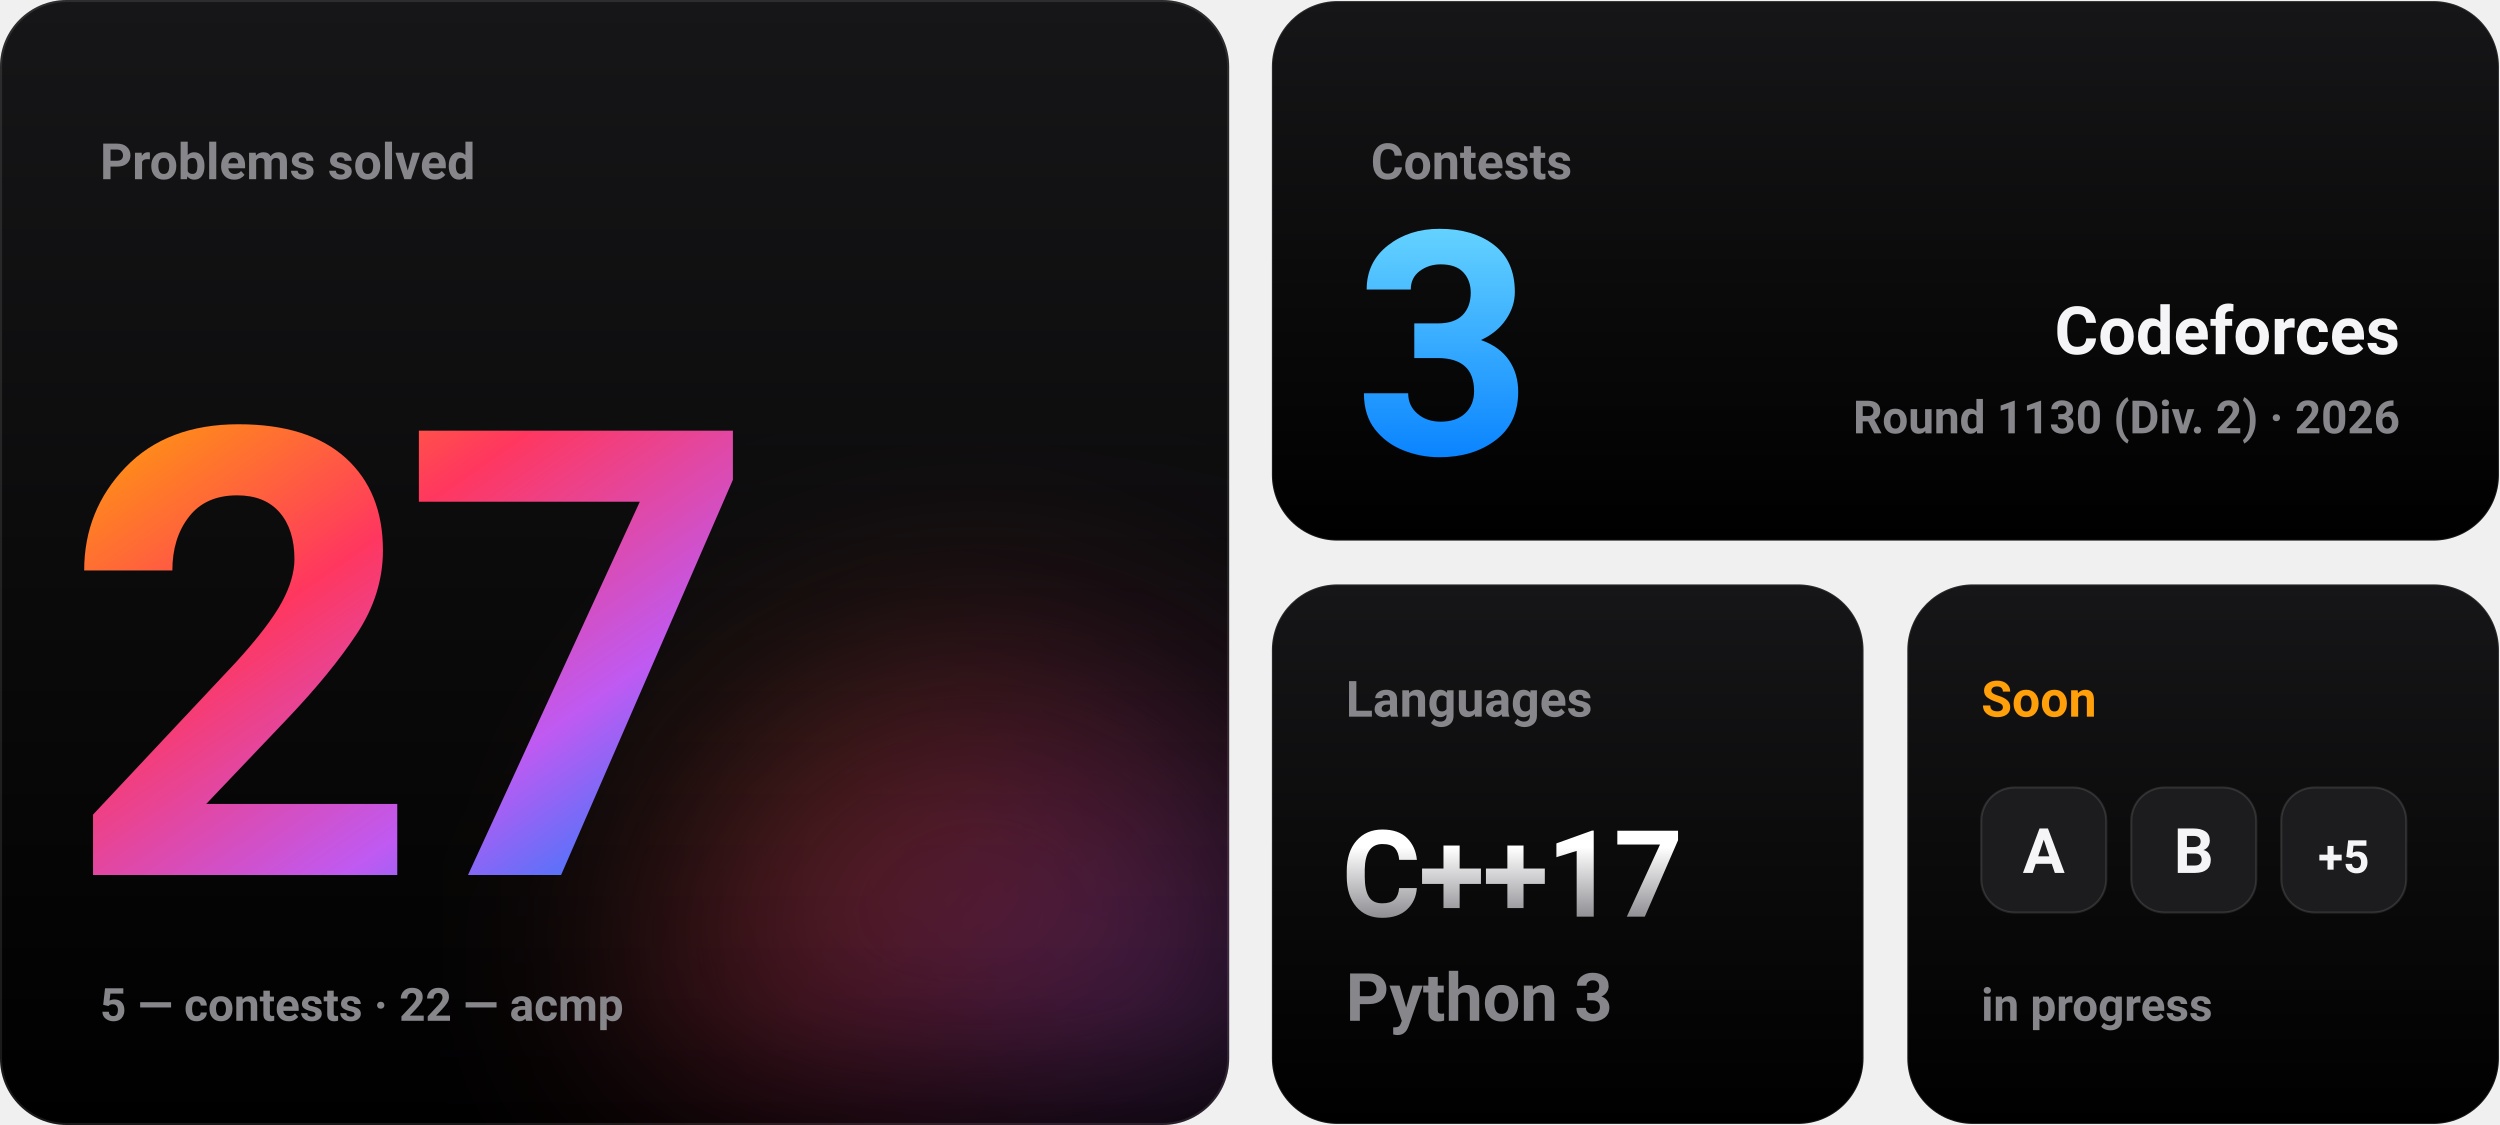
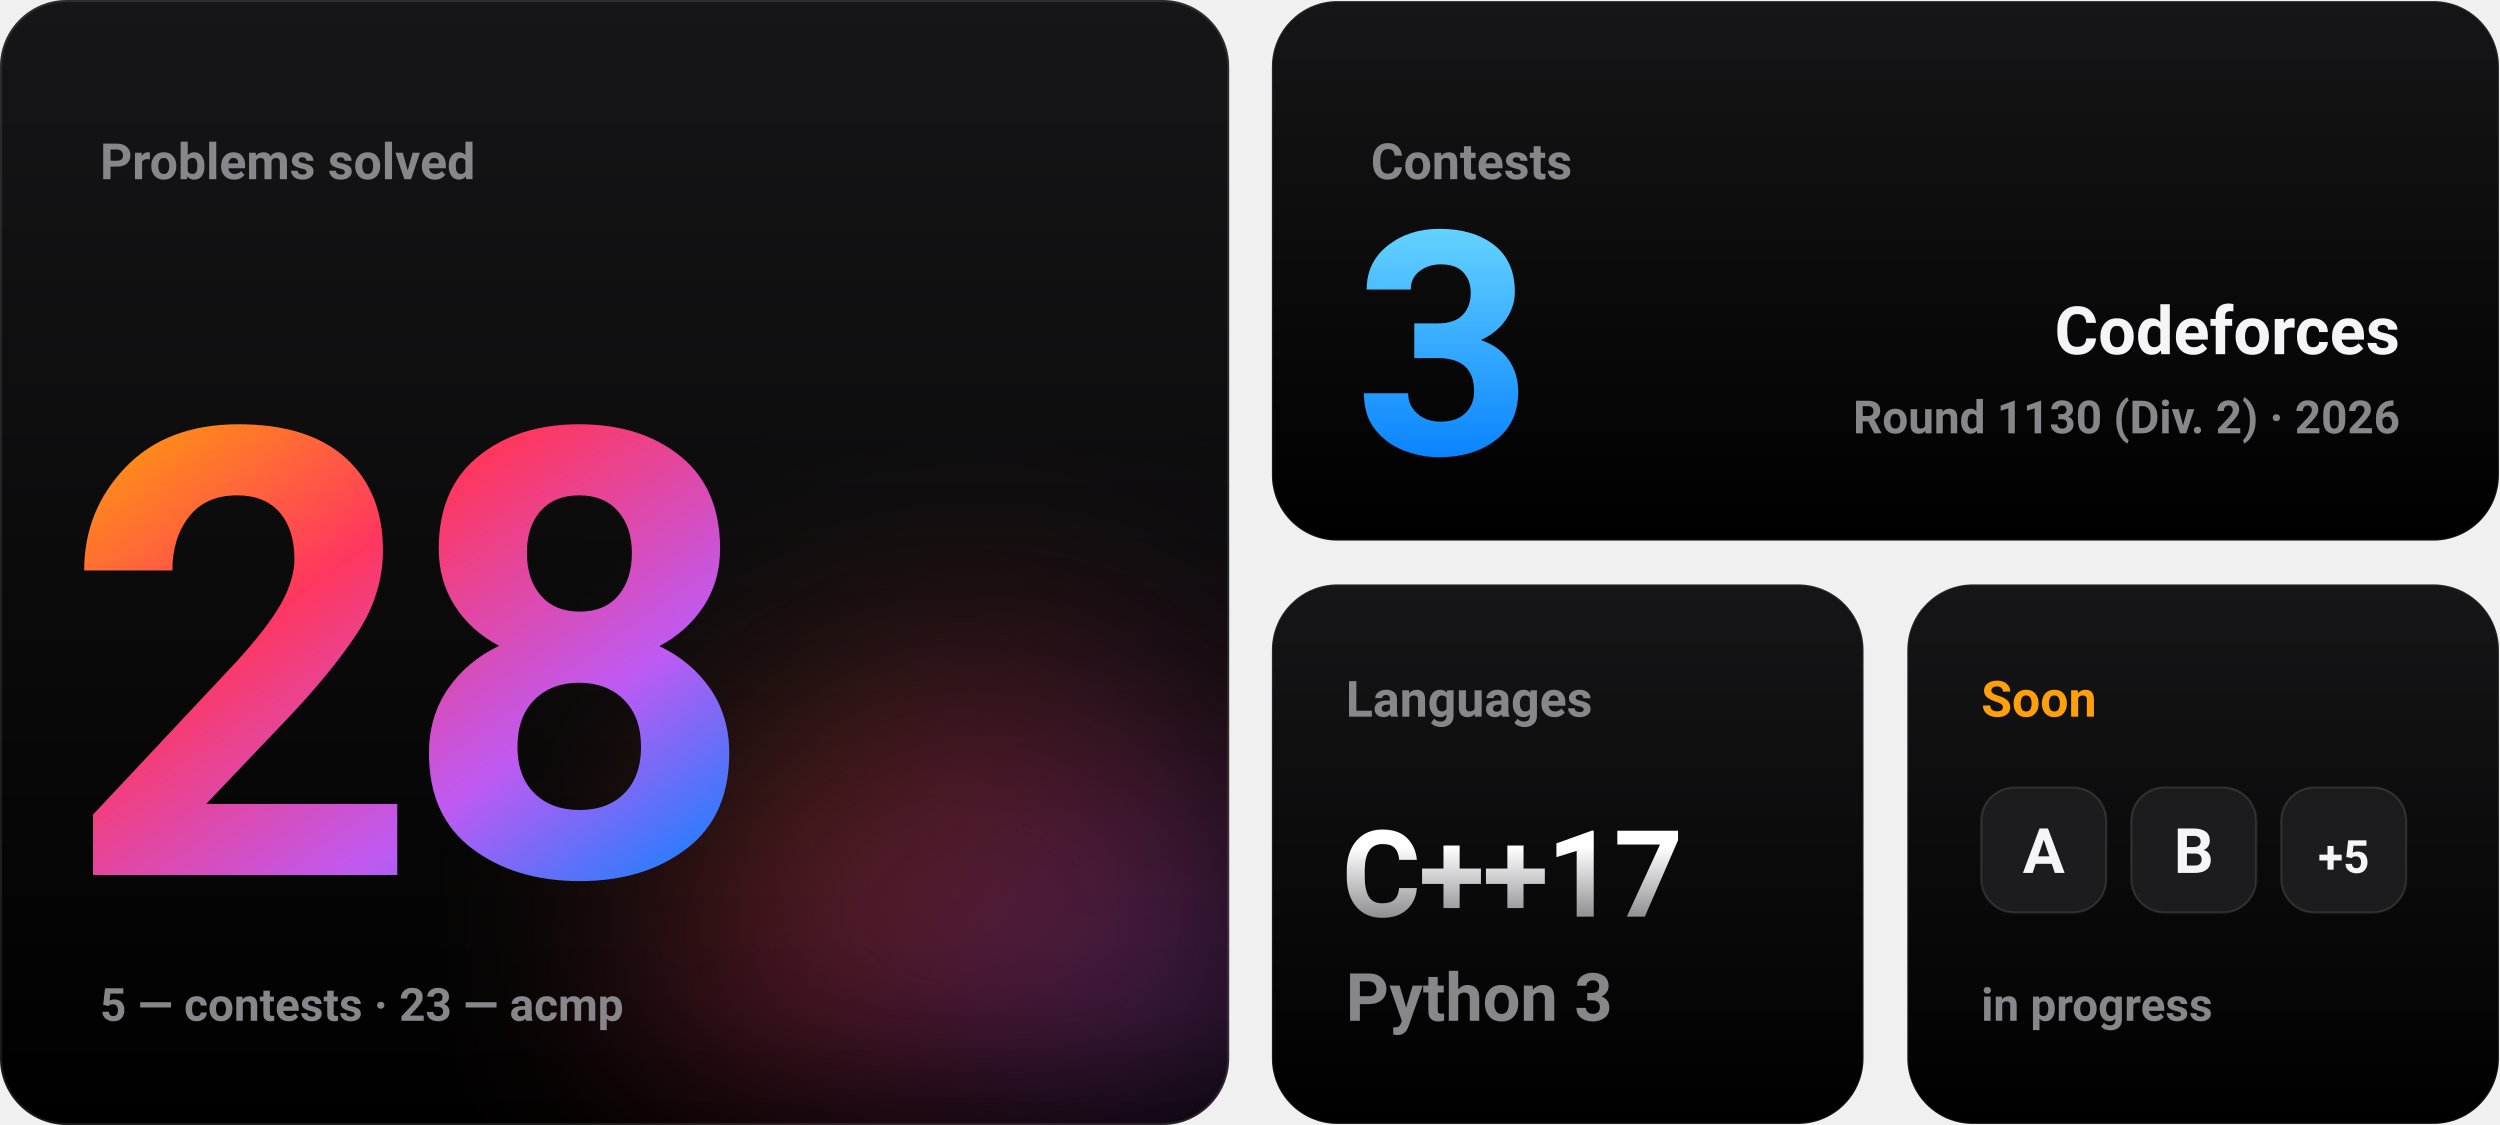
- <svg xmlns="http://www.w3.org/2000/svg" width="1200" height="540" viewBox="0 0 1200 540" role="img" aria-label="Problems solved: 27 (5 from contests, 22 from acmp). Contests: 3. Soon: A, B, C, D, E, F, G.">
+ <svg xmlns="http://www.w3.org/2000/svg" width="1200" height="540" viewBox="0 0 1200 540" role="img" aria-label="Problems solved: 28 (5 from contests, 23 from acmp). Contests: 3. Soon: A, B, C, D, E, F, G.">
  <defs>
    <linearGradient id="ai" x1="0" y1="0" x2="1" y2="1">
      <stop offset="0" stop-color="#ff9f0a" />
      <stop offset="0.35" stop-color="#ff375f" />
      <stop offset="0.7" stop-color="#bf5af2" />
      <stop offset="1" stop-color="#0a84ff" />
    </linearGradient>
    <linearGradient id="blue" x1="0" y1="0" x2="0" y2="1">
      <stop offset="0" stop-color="#64d2ff" />
      <stop offset="1" stop-color="#0a84ff" />
    </linearGradient>
    <linearGradient id="titanium" x1="0" y1="0" x2="0" y2="1">
      <stop offset="0.2" stop-color="#ffffff" />
      <stop offset="1" stop-color="#8e8e93" />
    </linearGradient>
    <linearGradient id="tile" x1="0" y1="0" x2="0" y2="1">
      <stop offset="0" stop-color="#161618" />
      <stop offset="1" stop-color="#000000" />
    </linearGradient>
    <filter id="blur" x="-100%" y="-100%" width="300%" height="300%">
      <feGaussianBlur stdDeviation="60" />
    </filter>
    <clipPath id="t1">
      <rect width="590" height="540" rx="32" />
    </clipPath>
  </defs>
  <g font-family="-apple-system, BlinkMacSystemFont, 'SF Pro Display', 'Segoe UI', Roboto, Helvetica, Arial, sans-serif">
    <g font-weight="600">
      <g clip-path="url(#t1)">
        <rect width="590" height="540" fill="url(#tile)" />
        <circle cx="470" cy="470" r="150" fill="url(#ai)" opacity="0.35" filter="url(#blur)">
          <animate attributeName="r" values="120;220;120" dur="5s" repeatCount="indefinite" calcMode="spline" keyTimes="0;0.5;1" keySplines="0.45 0 0.55 1;0.45 0 0.55 1" />
        </circle>
      </g>
      <rect x="0.5" y="0.5" width="589" height="539" rx="31.5" fill="none" stroke="#ffffff" stroke-opacity="0.1" />
      <text x="48" y="86" font-size="24" fill="#86868b">Problems solved</text>
      <g font-size="300" font-weight="700" letter-spacing="-10" fill="url(#ai)">
-         <text x="30" y="420" opacity="0">24<animate attributeName="opacity" values="0;1;0" keyTimes="0;0.000;0.250" calcMode="discrete" dur="0.8s" fill="freeze" />
+         <text x="30" y="420" opacity="0">25<animate attributeName="opacity" values="0;1;0" keyTimes="0;0.000;0.250" calcMode="discrete" dur="0.8s" fill="freeze" />
        </text>
-         <text x="30" y="420" opacity="0">25<animate attributeName="opacity" values="0;1;0" keyTimes="0;0.250;0.500" calcMode="discrete" dur="0.8s" fill="freeze" />
+         <text x="30" y="420" opacity="0">26<animate attributeName="opacity" values="0;1;0" keyTimes="0;0.250;0.500" calcMode="discrete" dur="0.8s" fill="freeze" />
        </text>
-         <text x="30" y="420" opacity="0">26<animate attributeName="opacity" values="0;1;0" keyTimes="0;0.500;0.750" calcMode="discrete" dur="0.8s" fill="freeze" />
+         <text x="30" y="420" opacity="0">27<animate attributeName="opacity" values="0;1;0" keyTimes="0;0.500;0.750" calcMode="discrete" dur="0.8s" fill="freeze" />
        </text>
-         <text x="30" y="420">27<animate attributeName="opacity" values="0;1" keyTimes="0;0.750" calcMode="discrete" dur="0.8s" fill="freeze" />
+         <text x="30" y="420">28<animate attributeName="opacity" values="0;1" keyTimes="0;0.750" calcMode="discrete" dur="0.8s" fill="freeze" />
        </text>
      </g>
-       <text x="48" y="490" font-size="22" fill="#86868b">5 — contests  ·  22 — acmp</text>
+       <text x="48" y="490" font-size="22" fill="#86868b">5 — contests  ·  23 — acmp</text>
      <rect x="610.5" y="0.5" width="589" height="259" rx="31.5" fill="url(#tile)" stroke="#ffffff" stroke-opacity="0.1" />
      <text x="658" y="86" font-size="24" fill="#86868b">Contests</text>
      <text x="650" y="218" font-size="150" font-weight="700" letter-spacing="-4" fill="url(#blue)">3</text>
      <text x="1152" y="170" font-size="32" font-weight="700" fill="#f5f5f7" text-anchor="end">Codeforces</text>
      <text x="1152" y="208" font-size="22" fill="#86868b" text-anchor="end">Round 1130 (Div. 2) · 2026</text>
      <rect x="610.5" y="280.5" width="284" height="259" rx="31.5" fill="url(#tile)" stroke="#ffffff" stroke-opacity="0.1" />
      <text x="646" y="344" font-size="24" fill="#86868b">Languages</text>
      <text x="644" y="440" font-size="58" font-weight="700" letter-spacing="-1" fill="url(#titanium)">C++17</text>
      <text x="646" y="490" font-size="32" fill="#86868b">Python 3</text>
      <rect x="915.5" y="280.5" width="284" height="259" rx="31.5" fill="url(#tile)" stroke="#ffffff" stroke-opacity="0.1" />
      <text x="951" y="344" font-size="24" fill="#ff9f0a">Soon</text>
      <rect x="951" y="378" width="60" height="60" rx="16" fill="#1c1c1e" stroke="#ffffff" stroke-opacity="0.12" />
      <text x="981" y="419" font-size="30" font-weight="700" fill="#f5f5f7" text-anchor="middle">A</text>
      <rect x="1023" y="378" width="60" height="60" rx="16" fill="#1c1c1e" stroke="#ffffff" stroke-opacity="0.12" />
      <text x="1053" y="419" font-size="30" font-weight="700" fill="#f5f5f7" text-anchor="middle">B</text>
      <rect x="1095" y="378" width="60" height="60" rx="16" fill="#1c1c1e" stroke="#ffffff" stroke-opacity="0.12" />
      <text x="1125" y="419" font-size="22" font-weight="700" fill="#f5f5f7" text-anchor="middle">+5</text>
      <text x="951" y="490" font-size="22" fill="#86868b">in progress</text>
    </g>
  </g>
</svg>
